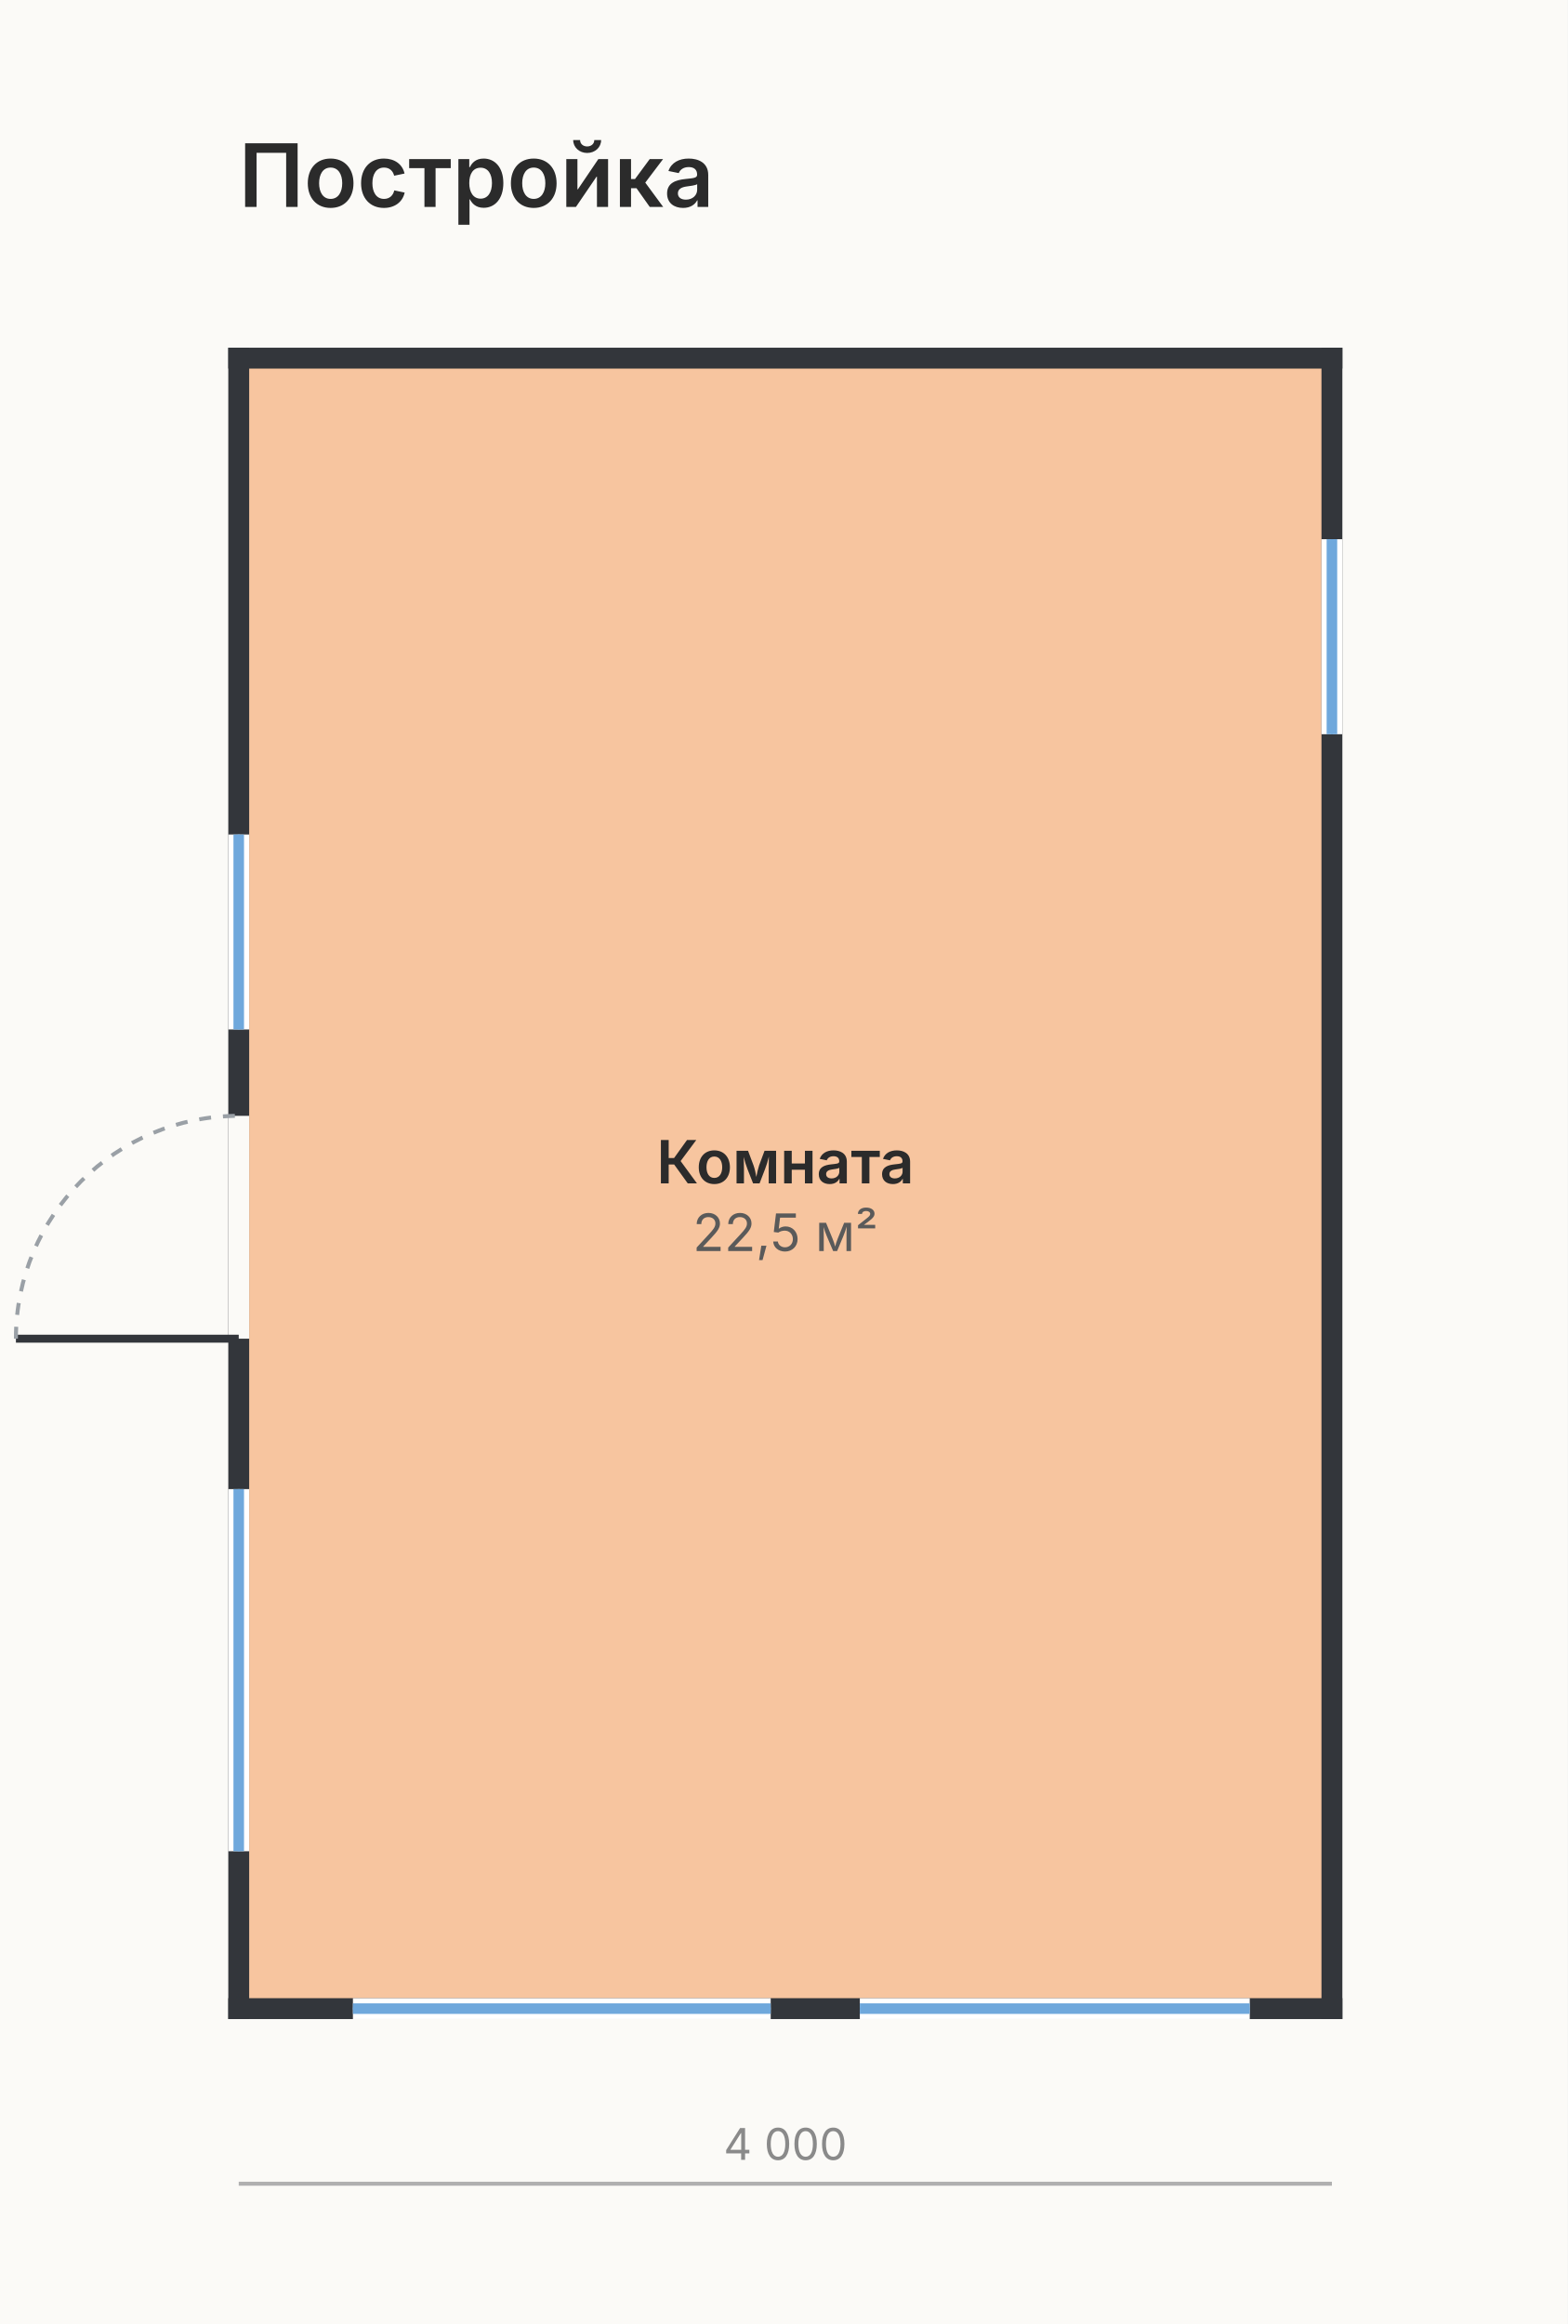
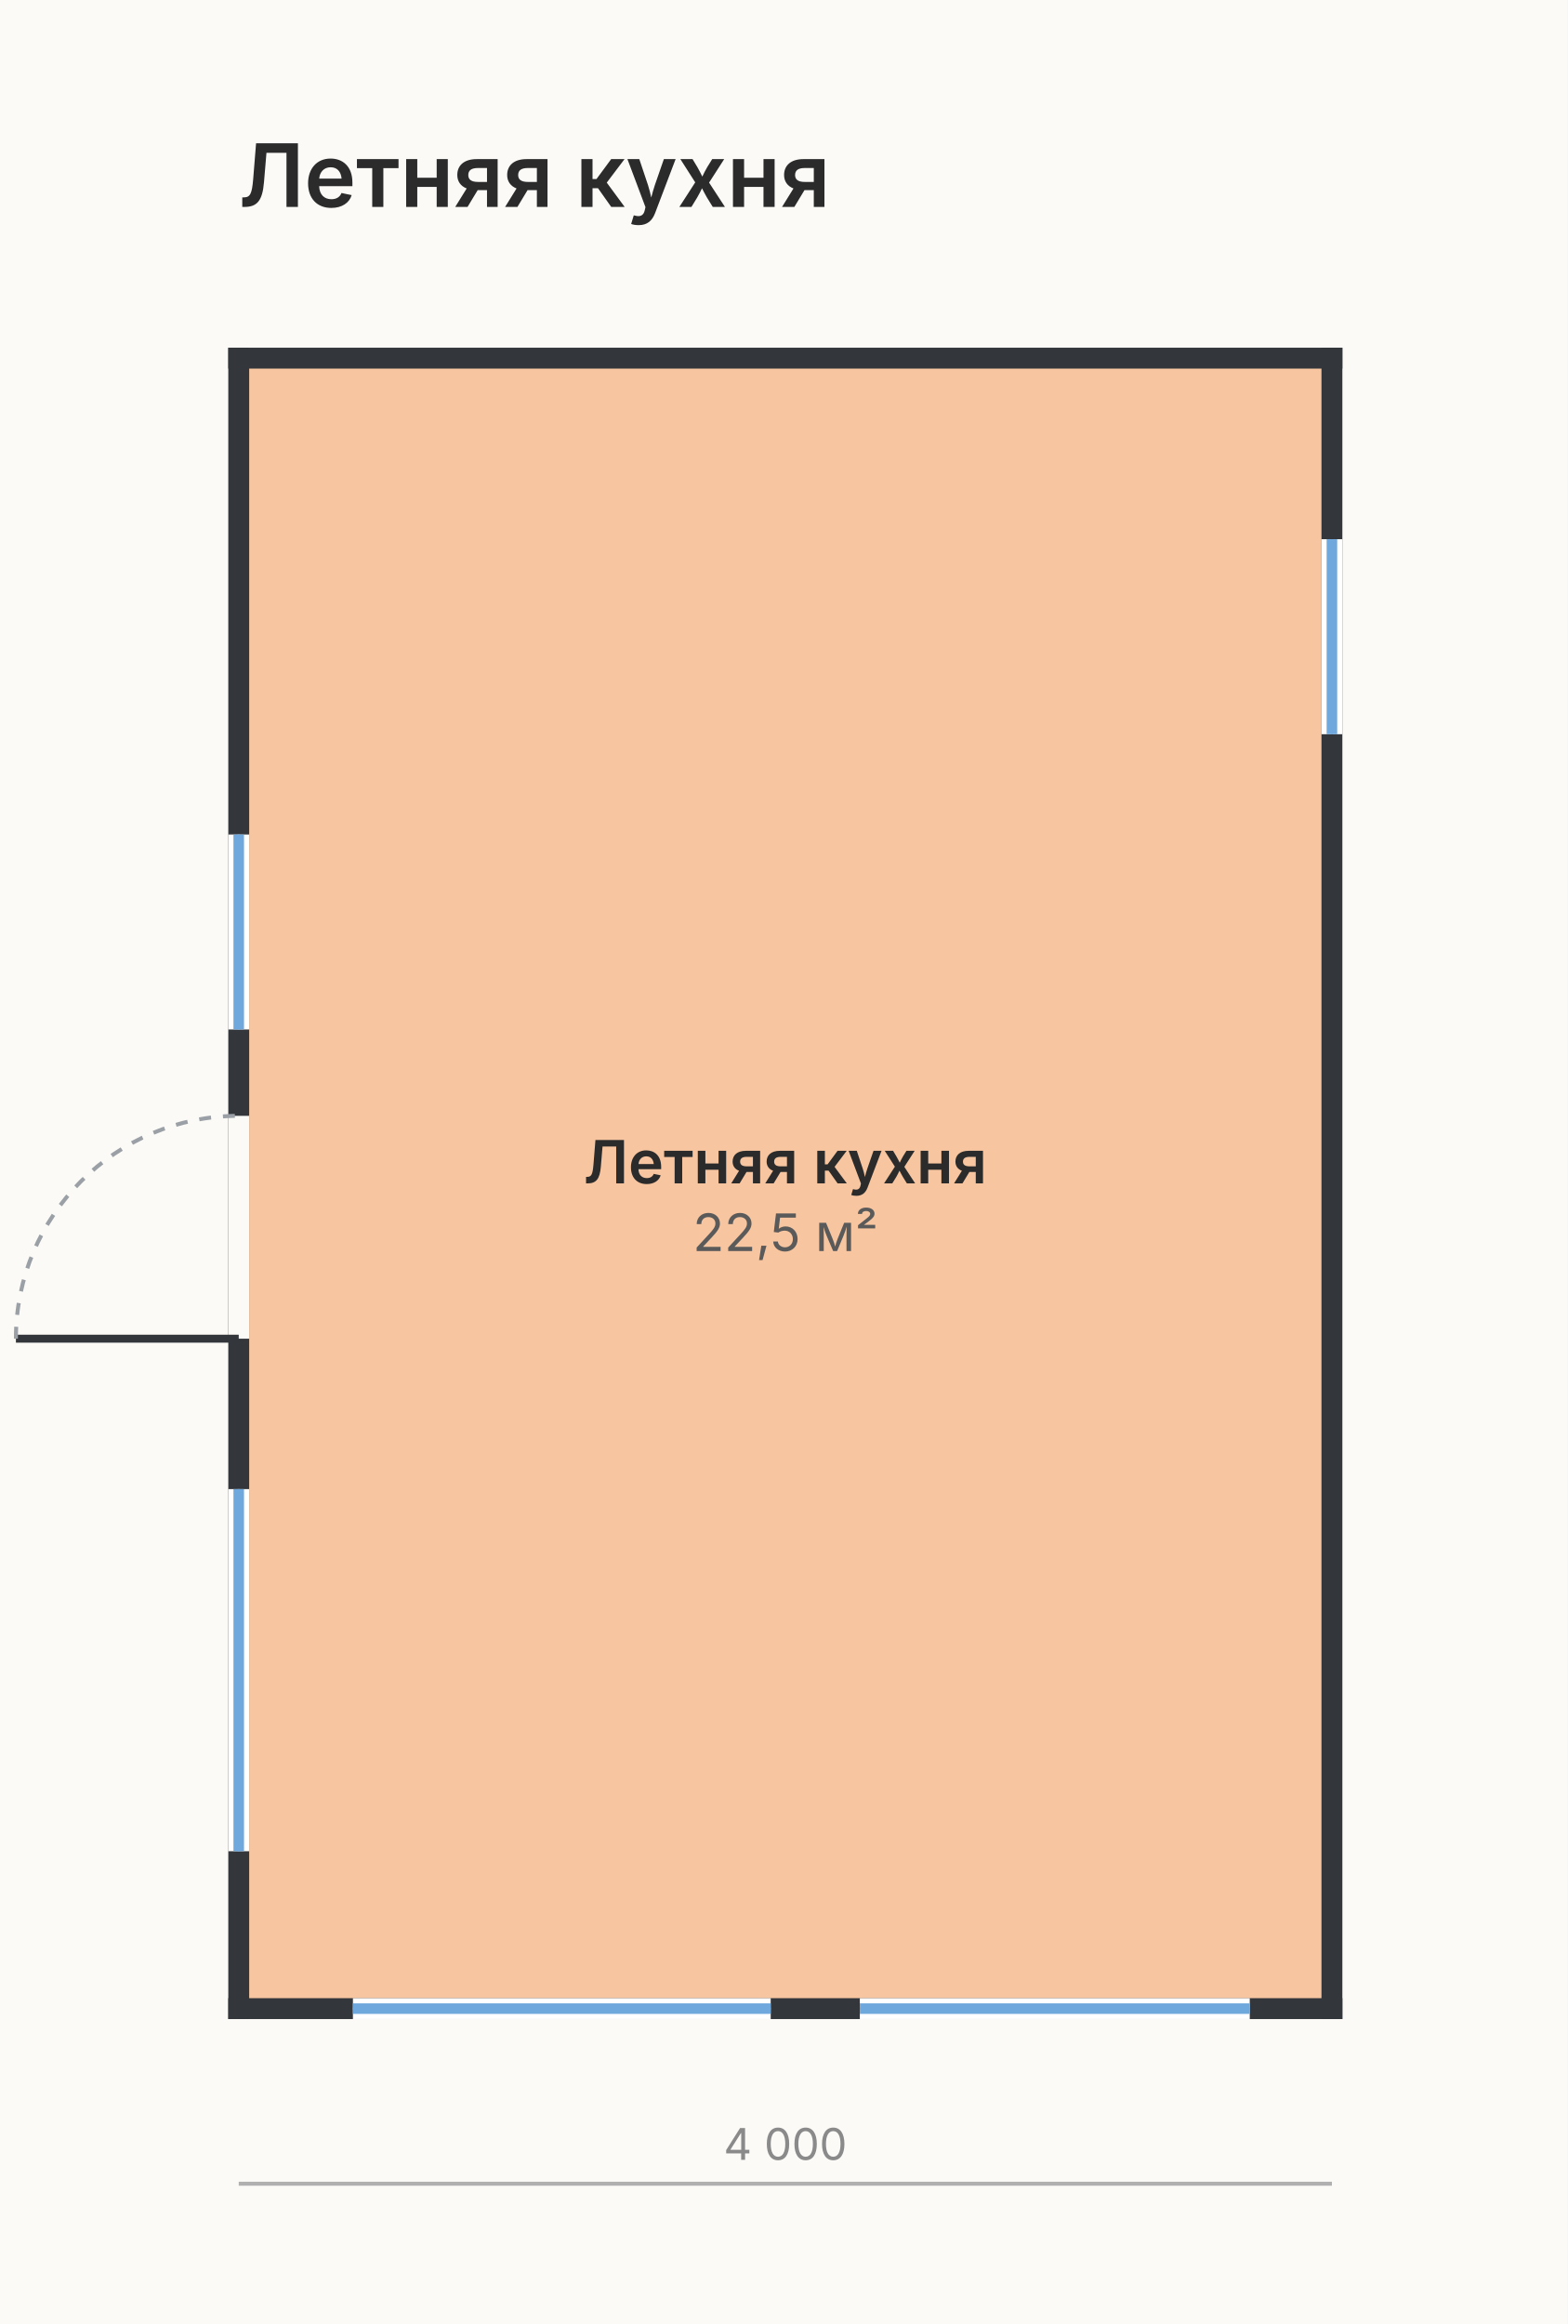
<svg xmlns="http://www.w3.org/2000/svg" width="394" height="584" viewBox="0 0 394 584" font-family="Inter, Roboto, DejaVu Sans, sans-serif">
  <rect width="394" height="584" fill="#FBFAF7" />
-   <text x="60" y="52" font-size="22" font-weight="600" fill="#2B2B2B">Постройка</text>
+   <text x="60" y="52" font-size="22" font-weight="600" fill="#2B2B2B">Летняя кухня</text>
  <rect x="60.0" y="90.0" width="274.75" height="414.75" fill="#F7C59F" />
  <rect x="57.375" y="87.375" width="280.0" height="5.25" fill="#33363B" />
  <rect x="57.375" y="87.375" width="5.25" height="420" fill="#33363B" />
  <rect x="332.125" y="87.375" width="5.25" height="420" fill="#33363B" />
  <rect x="57.375" y="502.125" width="280.0" height="5.25" fill="#33363B" />
  <rect x="332.125" y="135.5" width="5.25" height="49" fill="#FFFFFF" />
  <line x1="334.225" y1="135.5" x2="334.225" y2="184.5" stroke="#6FA8DC" stroke-width="1.6" />
  <line x1="335.275" y1="135.5" x2="335.275" y2="184.5" stroke="#6FA8DC" stroke-width="1.6" />
  <rect x="57.375" y="209.7" width="5.25" height="49" fill="#FFFFFF" />
  <line x1="59.475" y1="209.7" x2="59.475" y2="258.7" stroke="#6FA8DC" stroke-width="1.6" />
  <line x1="60.525" y1="209.7" x2="60.525" y2="258.7" stroke="#6FA8DC" stroke-width="1.6" />
  <rect x="57.375" y="374.2" width="5.25" height="91" fill="#FFFFFF" />
  <line x1="59.475" y1="374.2" x2="59.475" y2="465.2" stroke="#6FA8DC" stroke-width="1.6" />
  <line x1="60.525" y1="374.2" x2="60.525" y2="465.2" stroke="#6FA8DC" stroke-width="1.6" />
  <rect x="88.7" y="502.125" width="105" height="5.25" fill="#FFFFFF" />
  <line x1="88.7" y1="504.225" x2="193.7" y2="504.225" stroke="#6FA8DC" stroke-width="1.6" />
  <line x1="88.7" y1="505.275" x2="193.7" y2="505.275" stroke="#6FA8DC" stroke-width="1.6" />
  <rect x="216.1" y="502.125" width="98" height="5.25" fill="#FFFFFF" />
  <line x1="216.1" y1="504.225" x2="314.1" y2="504.225" stroke="#6FA8DC" stroke-width="1.6" />
  <line x1="216.1" y1="505.275" x2="314.1" y2="505.275" stroke="#6FA8DC" stroke-width="1.6" />
  <rect x="57.375" y="280.4" width="5.25" height="56" fill="#FBFAF7" />
  <line x1="60.0" y1="336.4" x2="4" y2="336.4" stroke="#33363B" stroke-width="2" />
  <path d="M 4 336.4 A 56 56 0 0 1 60.0 280.4" fill="none" stroke="#9AA0A6" stroke-width="1" stroke-dasharray="3 3" />
-   <text x="197.375" y="297.375" text-anchor="middle" font-size="15" font-weight="600" fill="#2B2B2B">Комната</text>
+   <text x="197.375" y="297.375" text-anchor="middle" font-size="15" font-weight="600" fill="#2B2B2B">Летняя кухня</text>
  <text x="197.375" y="314.375" text-anchor="middle" font-size="13" fill="#5A5A5A">22,5 м²</text>
  <line x1="60.0" y1="548.75" x2="334.75" y2="548.75" stroke="#B0B0B0" />
  <text x="197.375" y="542.75" text-anchor="middle" font-size="11" fill="#8A8A8A">4 000</text>
</svg>
